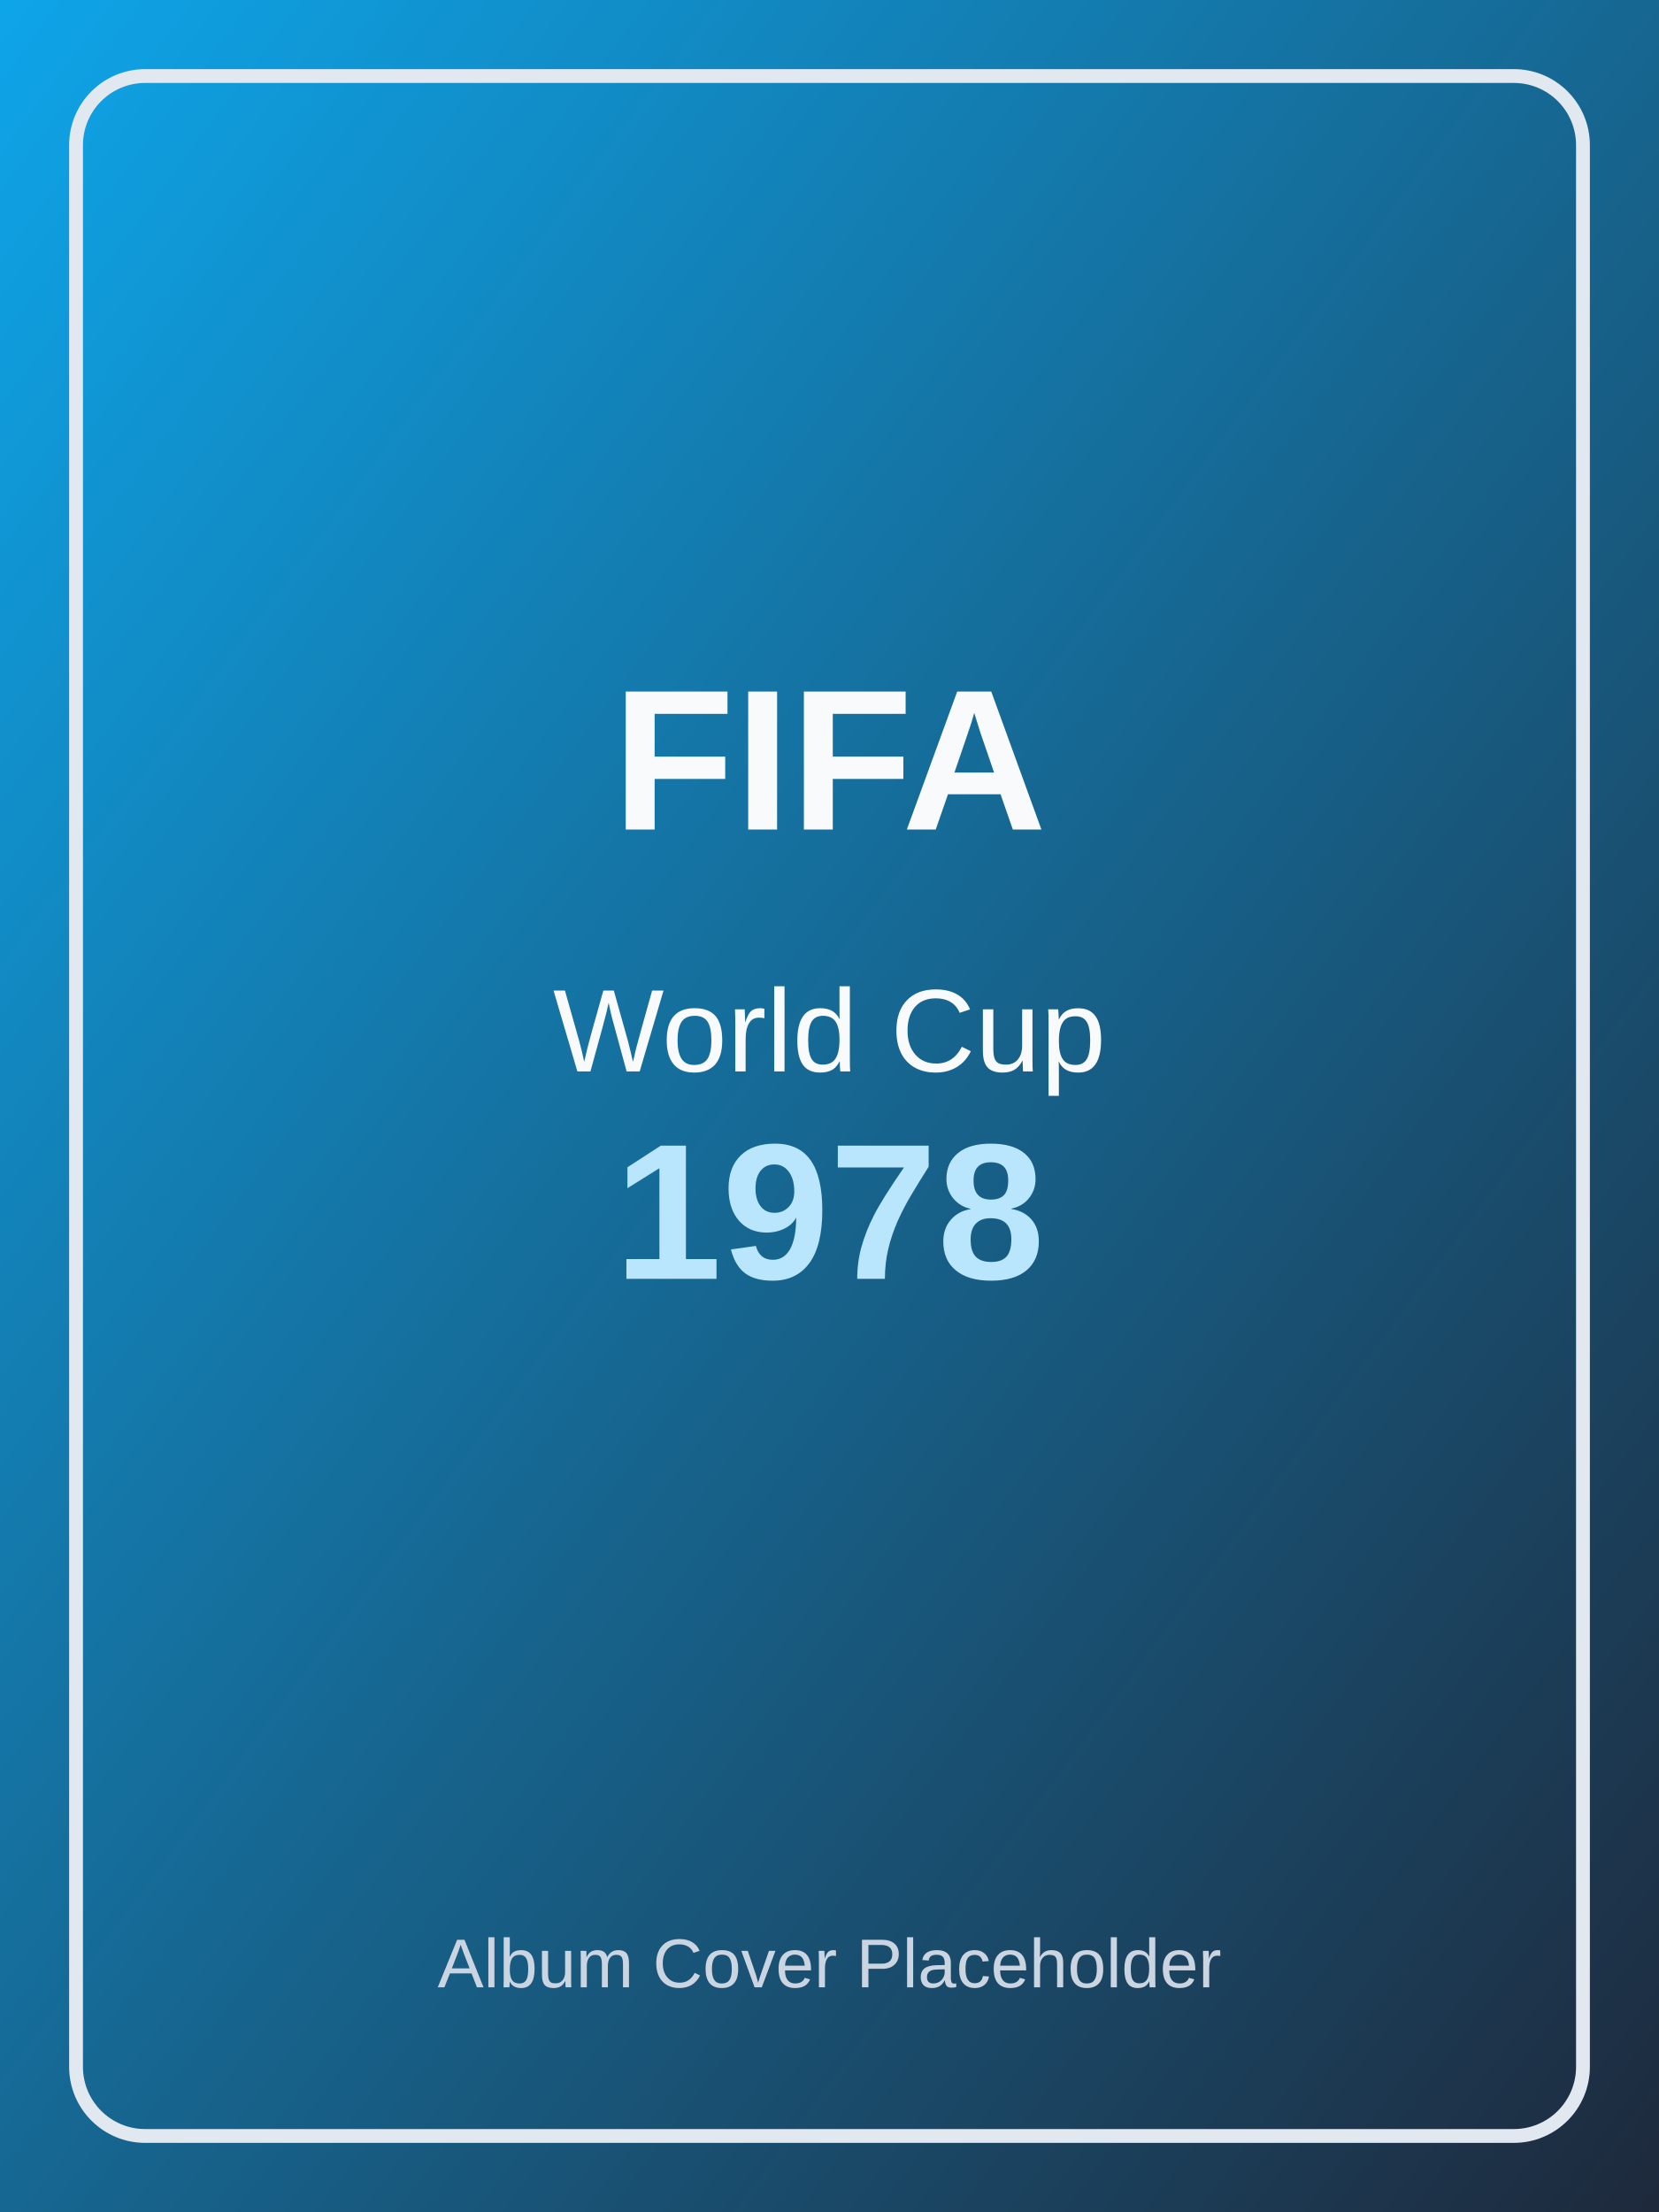
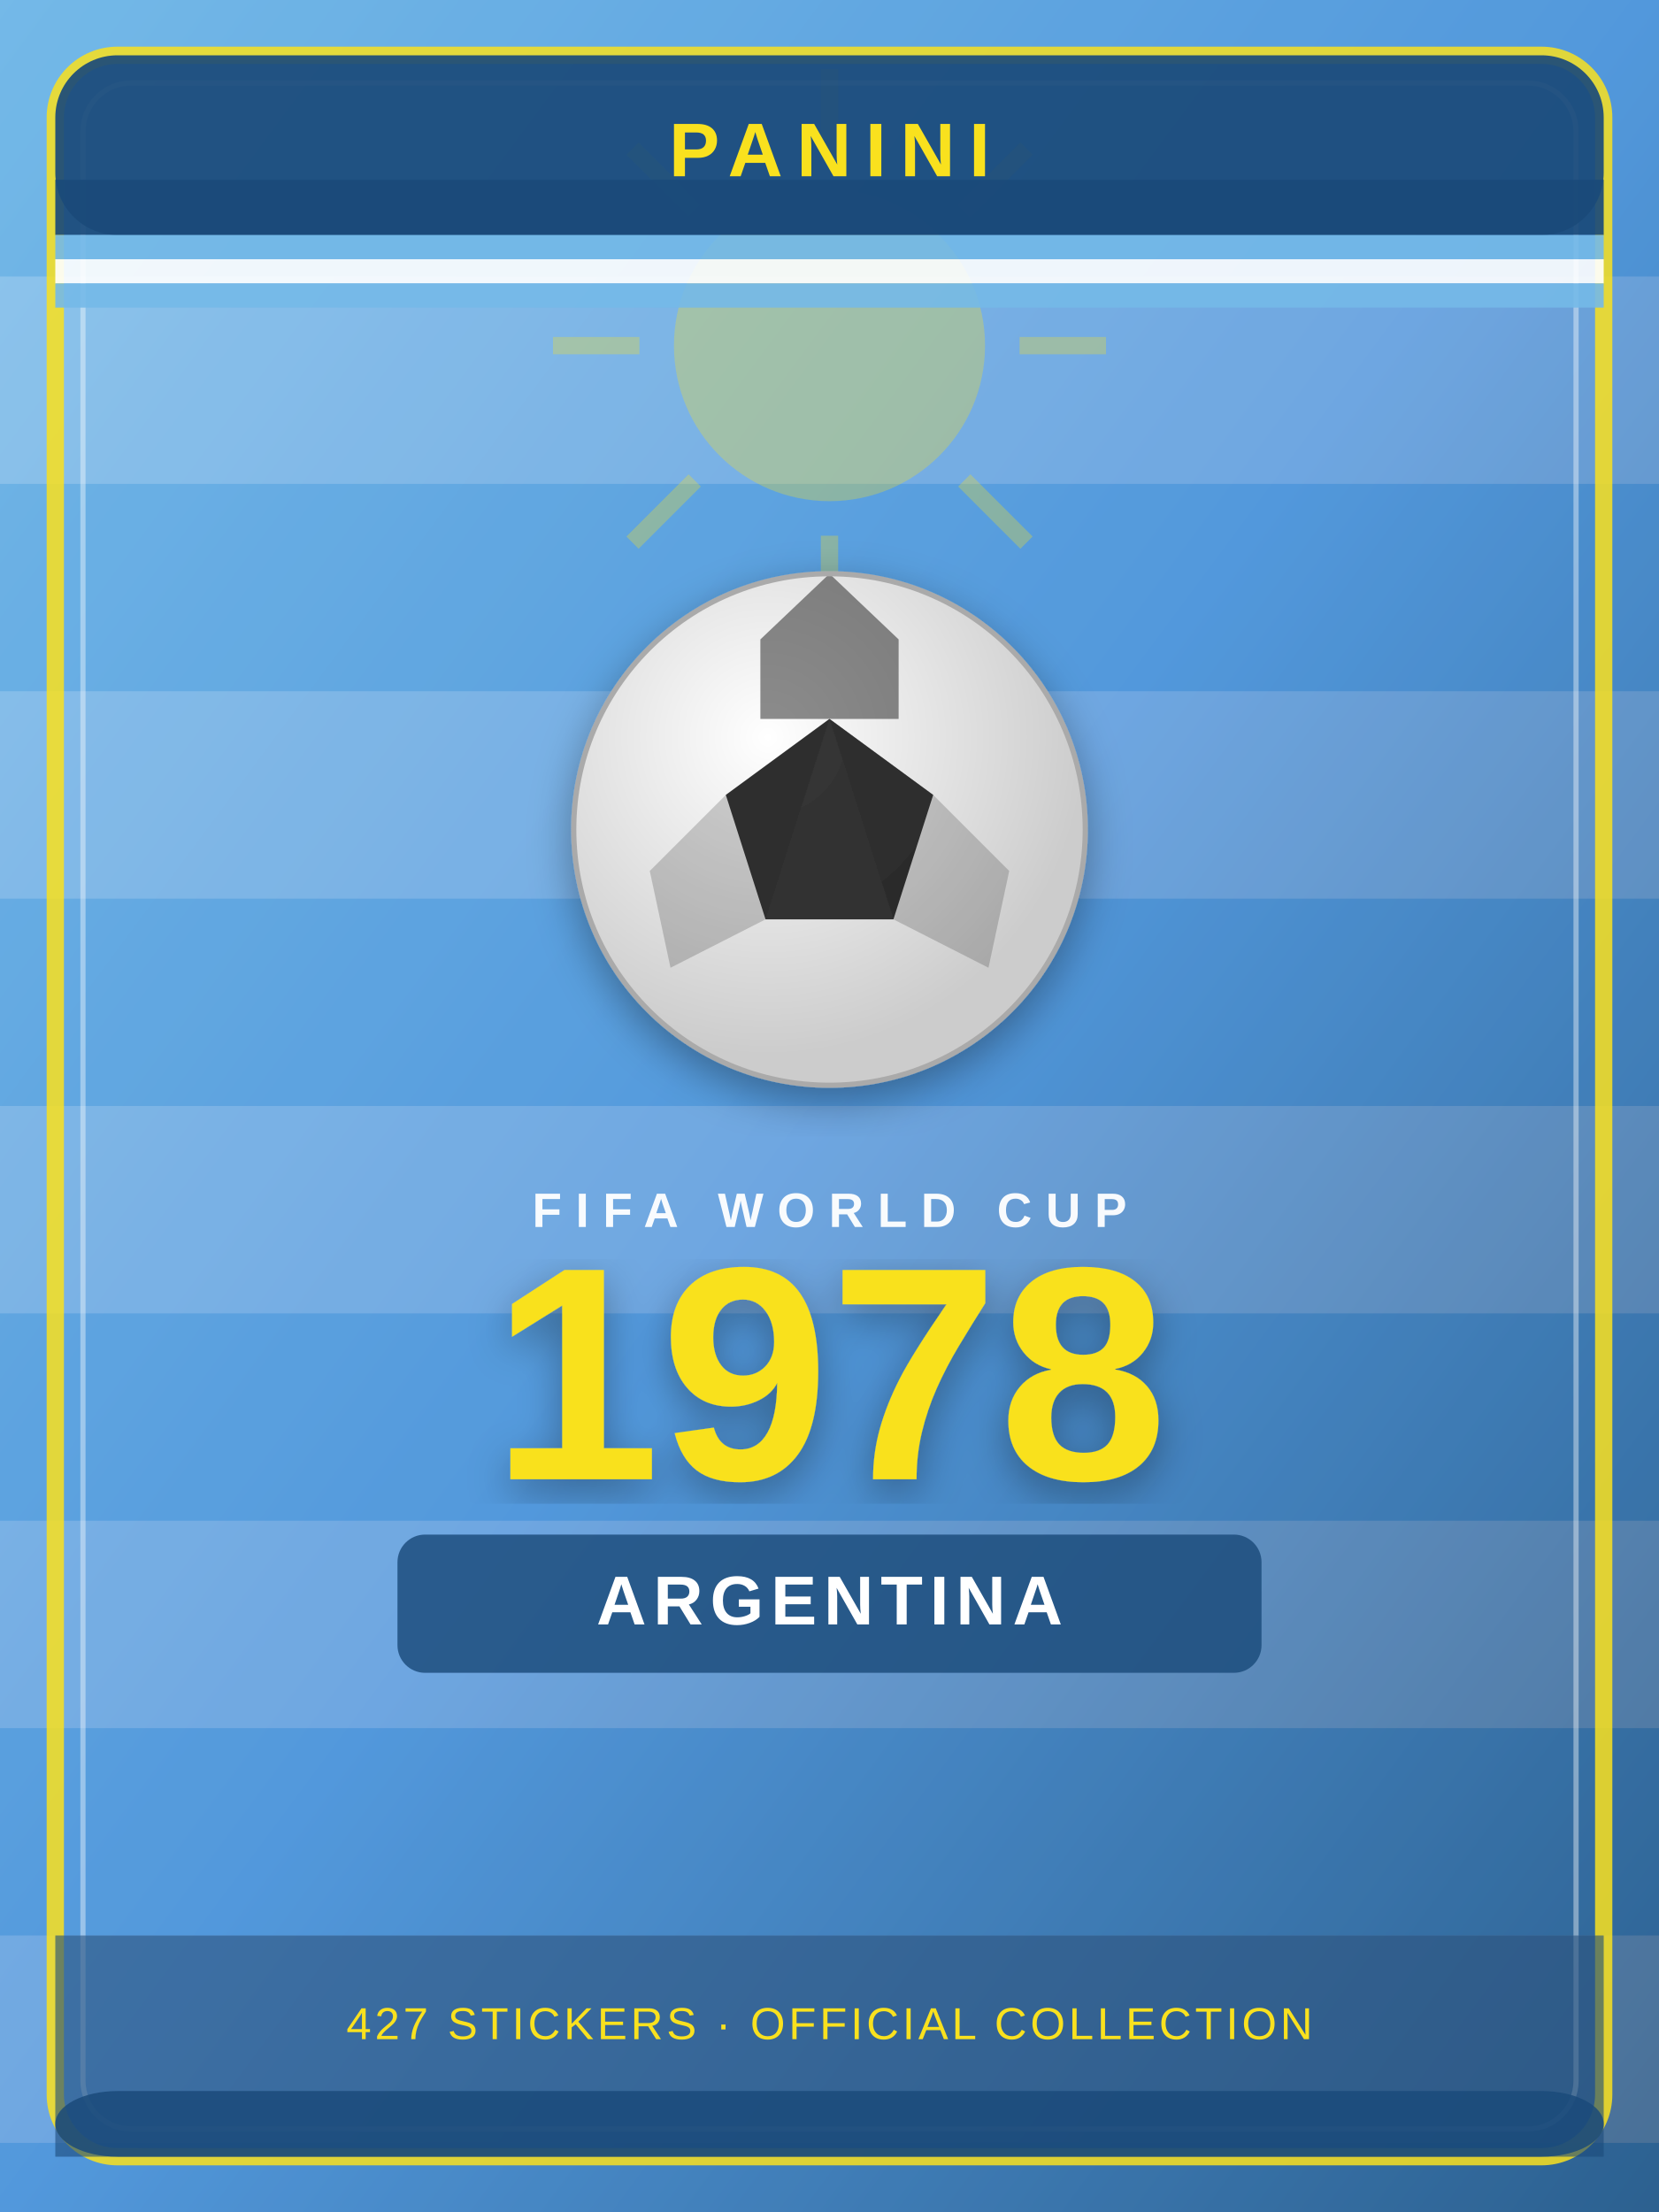
<svg xmlns="http://www.w3.org/2000/svg" width="480" height="640" viewBox="0 0 480 640">
  <defs>
-     <linearGradient id="bg" x1="0" y1="0" x2="1" y2="1">
-       <stop offset="0%" stop-color="#0ea5e9" />
-       <stop offset="100%" stop-color="#1e293b" />
+     <linearGradient id="bg78" x1="0" y1="0" x2="1" y2="1">
+       <stop offset="0%" stop-color="#74b9e8" />
+       <stop offset="50%" stop-color="#4a90d9" />
+       <stop offset="100%" stop-color="#1a4a7a" />
    </linearGradient>
+     <radialGradient id="ball78g" cx="38%" cy="32%" r="62%">
+       <stop offset="0%" stop-color="#ffffff" />
+       <stop offset="100%" stop-color="#cccccc" />
+     </radialGradient>
+     <filter id="sh78">
+       <feDropShadow dx="0" dy="4" stdDeviation="6" flood-color="#00000055" />
+     </filter>
  </defs>
-   <rect width="480" height="640" fill="url(#bg)" />
-   <rect x="22" y="22" width="436" height="596" rx="20" fill="none" stroke="#e2e8f0" stroke-width="4" />
-   <text x="240" y="240" text-anchor="middle" fill="#f8fafc" font-size="58" font-family="Arial, sans-serif" font-weight="700">FIFA</text>
-   <text x="240" y="310" text-anchor="middle" fill="#f8fafc" font-size="34" font-family="Arial, sans-serif">World Cup</text>
-   <text x="240" y="370" text-anchor="middle" fill="#bae6fd" font-size="56" font-family="Arial, sans-serif" font-weight="700">1978</text>
-   <text x="240" y="575" text-anchor="middle" fill="#cbd5e1" font-size="20" font-family="Arial, sans-serif">Album Cover Placeholder</text>
+   <rect width="480" height="640" fill="url(#bg78)" />
+   <g opacity="0.2">
+     <rect x="0" y="0" width="480" height="640" fill="#74b9e8" />
+     <rect x="0" y="80" width="480" height="60" fill="#ffffff" />
+     <rect x="0" y="200" width="480" height="60" fill="#ffffff" />
+     <rect x="0" y="320" width="480" height="60" fill="#ffffff" />
+     <rect x="0" y="440" width="480" height="60" fill="#ffffff" />
+     <rect x="0" y="560" width="480" height="60" fill="#ffffff" />
+   </g>
+   <g transform="translate(240,100)" opacity="0.3">
+     <circle r="45" fill="#f9e11e" />
+     <g stroke="#f9e11e" stroke-width="5">
+       <line x1="0" y1="-55" x2="0" y2="-80" />
+       <line x1="0" y1="55" x2="0" y2="80" />
+       <line x1="-55" y1="0" x2="-80" y2="0" />
+       <line x1="55" y1="0" x2="80" y2="0" />
+       <line x1="-39" y1="-39" x2="-57" y2="-57" />
+       <line x1="39" y1="-39" x2="57" y2="-57" />
+       <line x1="-39" y1="39" x2="-57" y2="57" />
+       <line x1="39" y1="39" x2="57" y2="57" />
+     </g>
+   </g>
+   <rect x="16" y="16" width="448" height="608" rx="18" fill="none" stroke="#f9e11e" stroke-width="5" opacity="0.85" />
+   <rect x="24" y="24" width="432" height="592" rx="14" fill="none" stroke="#ffffff" stroke-width="1.5" opacity="0.4" />
+   <rect x="16" y="16" width="448" height="52" rx="18" fill="#1a4a7a" opacity="0.92" />
+   <rect x="16" y="52" width="448" height="16" fill="#1a4a7a" opacity="0.92" />
+   <text x="240" y="51" text-anchor="middle" fill="#f9e11e" font-size="22" font-family="Arial Black, Arial, sans-serif" font-weight="900" letter-spacing="4">PANINI</text>
+   <rect x="16" y="68" width="448" height="7" fill="#74b9e8" opacity="0.9" />
+   <rect x="16" y="75" width="448" height="7" fill="#ffffff" opacity="0.9" />
+   <rect x="16" y="82" width="448" height="7" fill="#74b9e8" opacity="0.9" />
+   <g transform="translate(240,240)" filter="url(#sh78)">
+     <circle r="74" fill="url(#ball78g)" />
+     <polygon points="0,-32 30,-10 18.5,26 -18.5,26 -30,-10" fill="#1a1a1a" opacity="0.88" />
+     <polygon points="0,-74 20,-55 20,-32 0,-32 -20,-32 -20,-55" fill="#1a1a1a" opacity="0.5" />
+     <polygon points="0,-32 30,-10 52,12 46,40 18.5,26" fill="#1a1a1a" opacity="0.2" />
+     <polygon points="0,-32 -30,-10 -52,12 -46,40 -18.5,26" fill="#1a1a1a" opacity="0.2" />
+     <circle r="74" fill="none" stroke="#aaa" stroke-width="1.5" />
+   </g>
+   <text x="240" y="355" text-anchor="middle" fill="#ffffff" font-size="14" font-family="Arial, sans-serif" font-weight="700" letter-spacing="4" opacity="0.95">FIFA WORLD CUP</text>
+   <text x="240" y="428" text-anchor="middle" fill="#f9e11e" font-size="88" font-family="Arial Black, Arial, sans-serif" font-weight="900" filter="url(#sh78)">1978</text>
+   <rect x="115" y="444" width="250" height="40" rx="8" fill="#1a4a7a" opacity="0.82" />
+   <text x="240" y="470" text-anchor="middle" fill="#ffffff" font-size="20" font-family="Arial, sans-serif" font-weight="700" letter-spacing="2">ARGENTINA</text>
+   <rect x="16" y="560" width="448" height="64" rx="0" fill="#1a4a7a" opacity="0.6" />
+   <rect x="16" y="605" width="448" height="19" rx="18" fill="#1a4a7a" opacity="0.85" />
+   <text x="240" y="590" text-anchor="middle" fill="#f9e11e" font-size="13" font-family="Arial, sans-serif" letter-spacing="1">427 STICKERS · OFFICIAL COLLECTION</text>
</svg>
